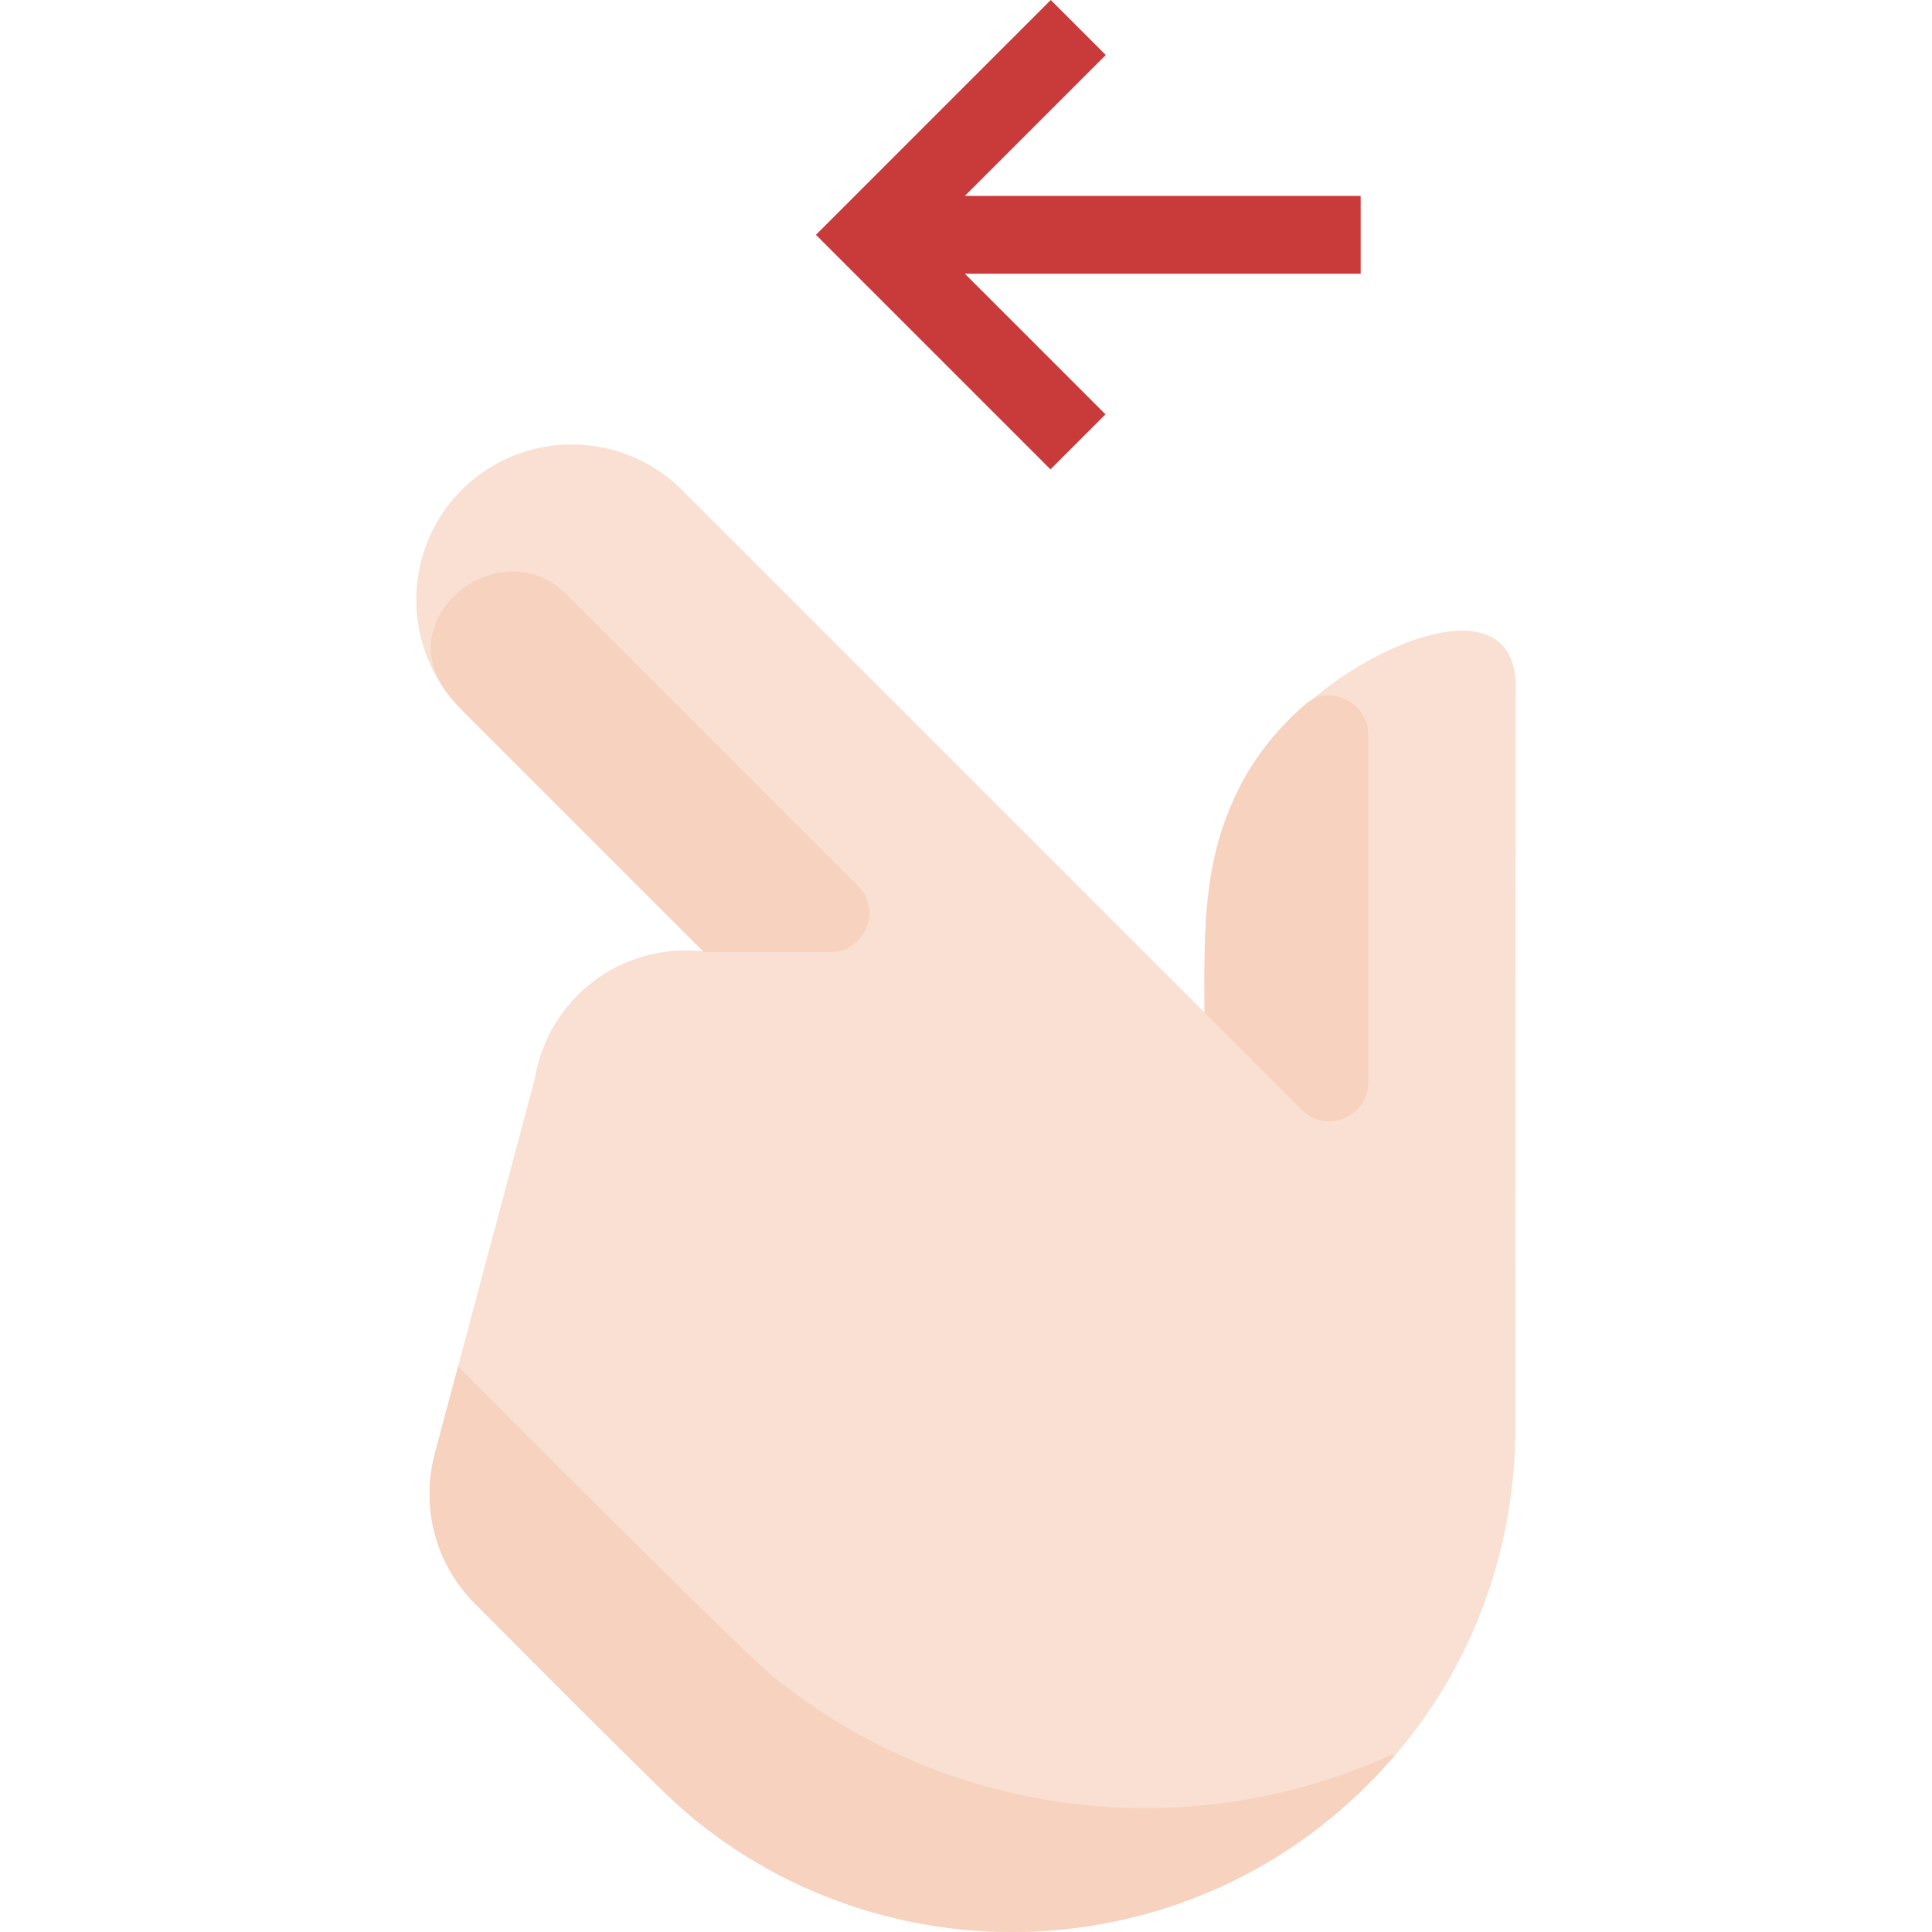
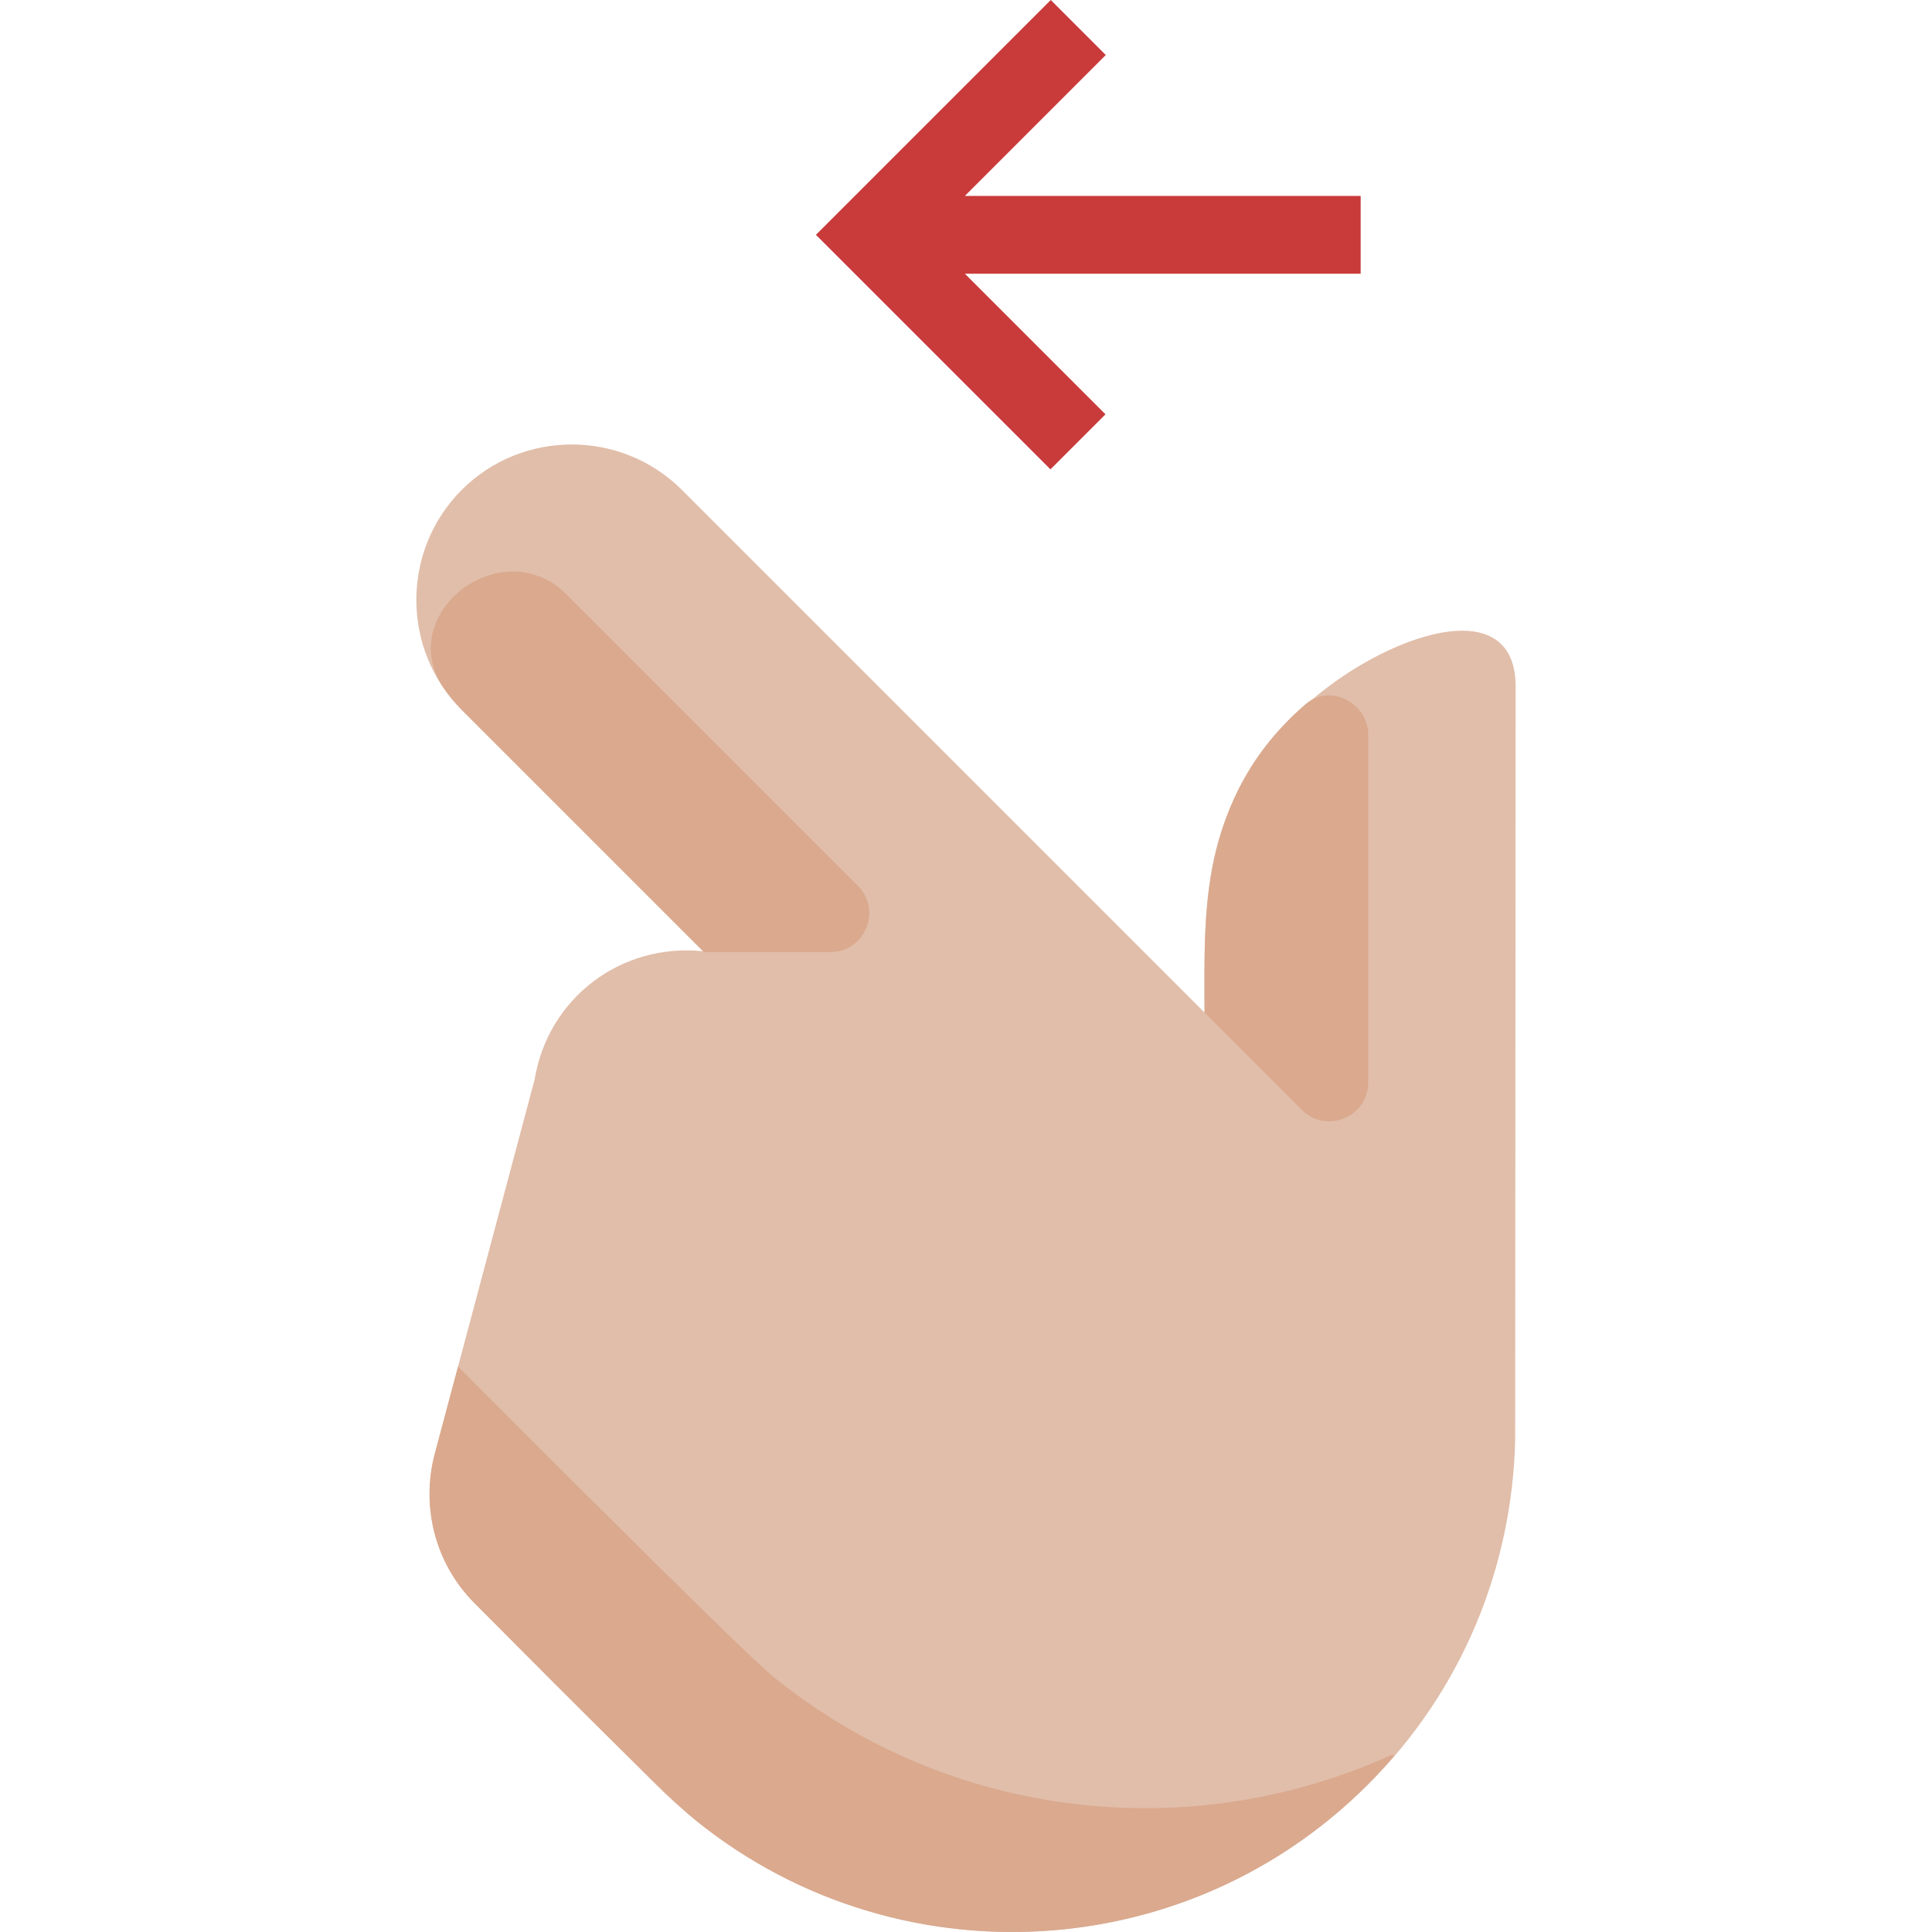
<svg xmlns="http://www.w3.org/2000/svg" version="1.1" id="Capa_1" x="0px" y="0px" viewBox="0 0 397.232 397.232" style="enable-background:new 0 0 397.232 397.232;" xml:space="preserve">
  <g id="main">
    <polygon style="fill:#c93a3a;" points="198.385,56.282 279.761,56.282 279.761,40.282 198.385,40.282 227.356,11.312 216.043,0  167.761,48.282 215.98,96.5 227.291,85.188 " />
-     <path style="fill:#F9E0D2;" d="M266.373,146.984c-19.778,19.778-18.728,38.59-18.712,61.207l-107.47-107.469  c-12.446-12.446-32.81-12.445-45.255,0c-12.445,12.445-12.446,32.81,0,45.255l49.599,49.599c-16.815-1.717-31.866,9.59-34.62,26.406  l-20.522,76.933c-2.817,10.646-0.102,22.434,8.226,30.762l37.211,37.211c40.458,40.458,106.032,40.458,146.49,0  c19.595-19.595,29.608-45.086,30.207-70.755l0.102-154.918C311.666,119.969,281.586,131.772,266.373,146.984z" />
+     <path style="fill:#e1beaa;" d="M266.373,146.984c-19.778,19.778-18.728,38.59-18.712,61.207l-107.47-107.469  c-12.446-12.446-32.81-12.445-45.255,0c-12.445,12.445-12.446,32.81,0,45.255l49.599,49.599c-16.815-1.717-31.866,9.59-34.62,26.406  l-20.522,76.933c-2.817,10.646-0.102,22.434,8.226,30.762l37.211,37.211c40.458,40.458,106.032,40.458,146.49,0  c19.595-19.595,29.608-45.086,30.207-70.755l0.102-154.918C311.666,119.969,281.586,131.772,266.373,146.984z" />
    <g>
-       <path style="fill:#F6D2BF;" d="M176.361,182.102l-59.85-59.85c-13.337-13.337-35.936,4.13-25.06,19.539   c1.033,1.463,2.202,2.857,3.509,4.164l49.803,49.803h25.941C177.832,195.758,181.401,187.141,176.361,182.102z" />
-       <path style="fill:#F6D2BF;" d="M247.661,208.192l20.001,20.001c5.04,5.04,13.657,1.47,13.657-5.657v-71.41   c0-6.654-7.885-10.674-12.918-6.322C246.253,163.949,247.649,188.758,247.661,208.192z" />
-       <path style="fill:#F6D2BF;" d="M285.958,360.876c-41.206,18.71-90.603,13.315-126.932-16.101   c-5.68-4.595-42.041-40.938-64.689-63.657l-0.161-0.136l-4.783,17.934c-2.817,10.646-0.102,22.434,8.226,30.762   c6.498,6.498,38.691,39.147,45.364,44.546c42.586,34.484,106.388,30.309,143.73-13.286L285.958,360.876z" />
+       <path style="fill:#daa98e;" d="M176.361,182.102l-59.85-59.85c-13.337-13.337-35.936,4.13-25.06,19.539   c1.033,1.463,2.202,2.857,3.509,4.164l49.803,49.803h25.941C177.832,195.758,181.401,187.141,176.361,182.102z" />
+       <path style="fill:#daa98e;" d="M247.661,208.192l20.001,20.001c5.04,5.04,13.657,1.47,13.657-5.657v-71.41   c0-6.654-7.885-10.674-12.918-6.322C246.253,163.949,247.649,188.758,247.661,208.192z" />
+       <path style="fill:#daa98e;" d="M285.958,360.876c-41.206,18.71-90.603,13.315-126.932-16.101   c-5.68-4.595-42.041-40.938-64.689-63.657l-0.161-0.136l-4.783,17.934c-2.817,10.646-0.102,22.434,8.226,30.762   c6.498,6.498,38.691,39.147,45.364,44.546c42.586,34.484,106.388,30.309,143.73-13.286L285.958,360.876z" />
    </g>
  </g>
</svg>
